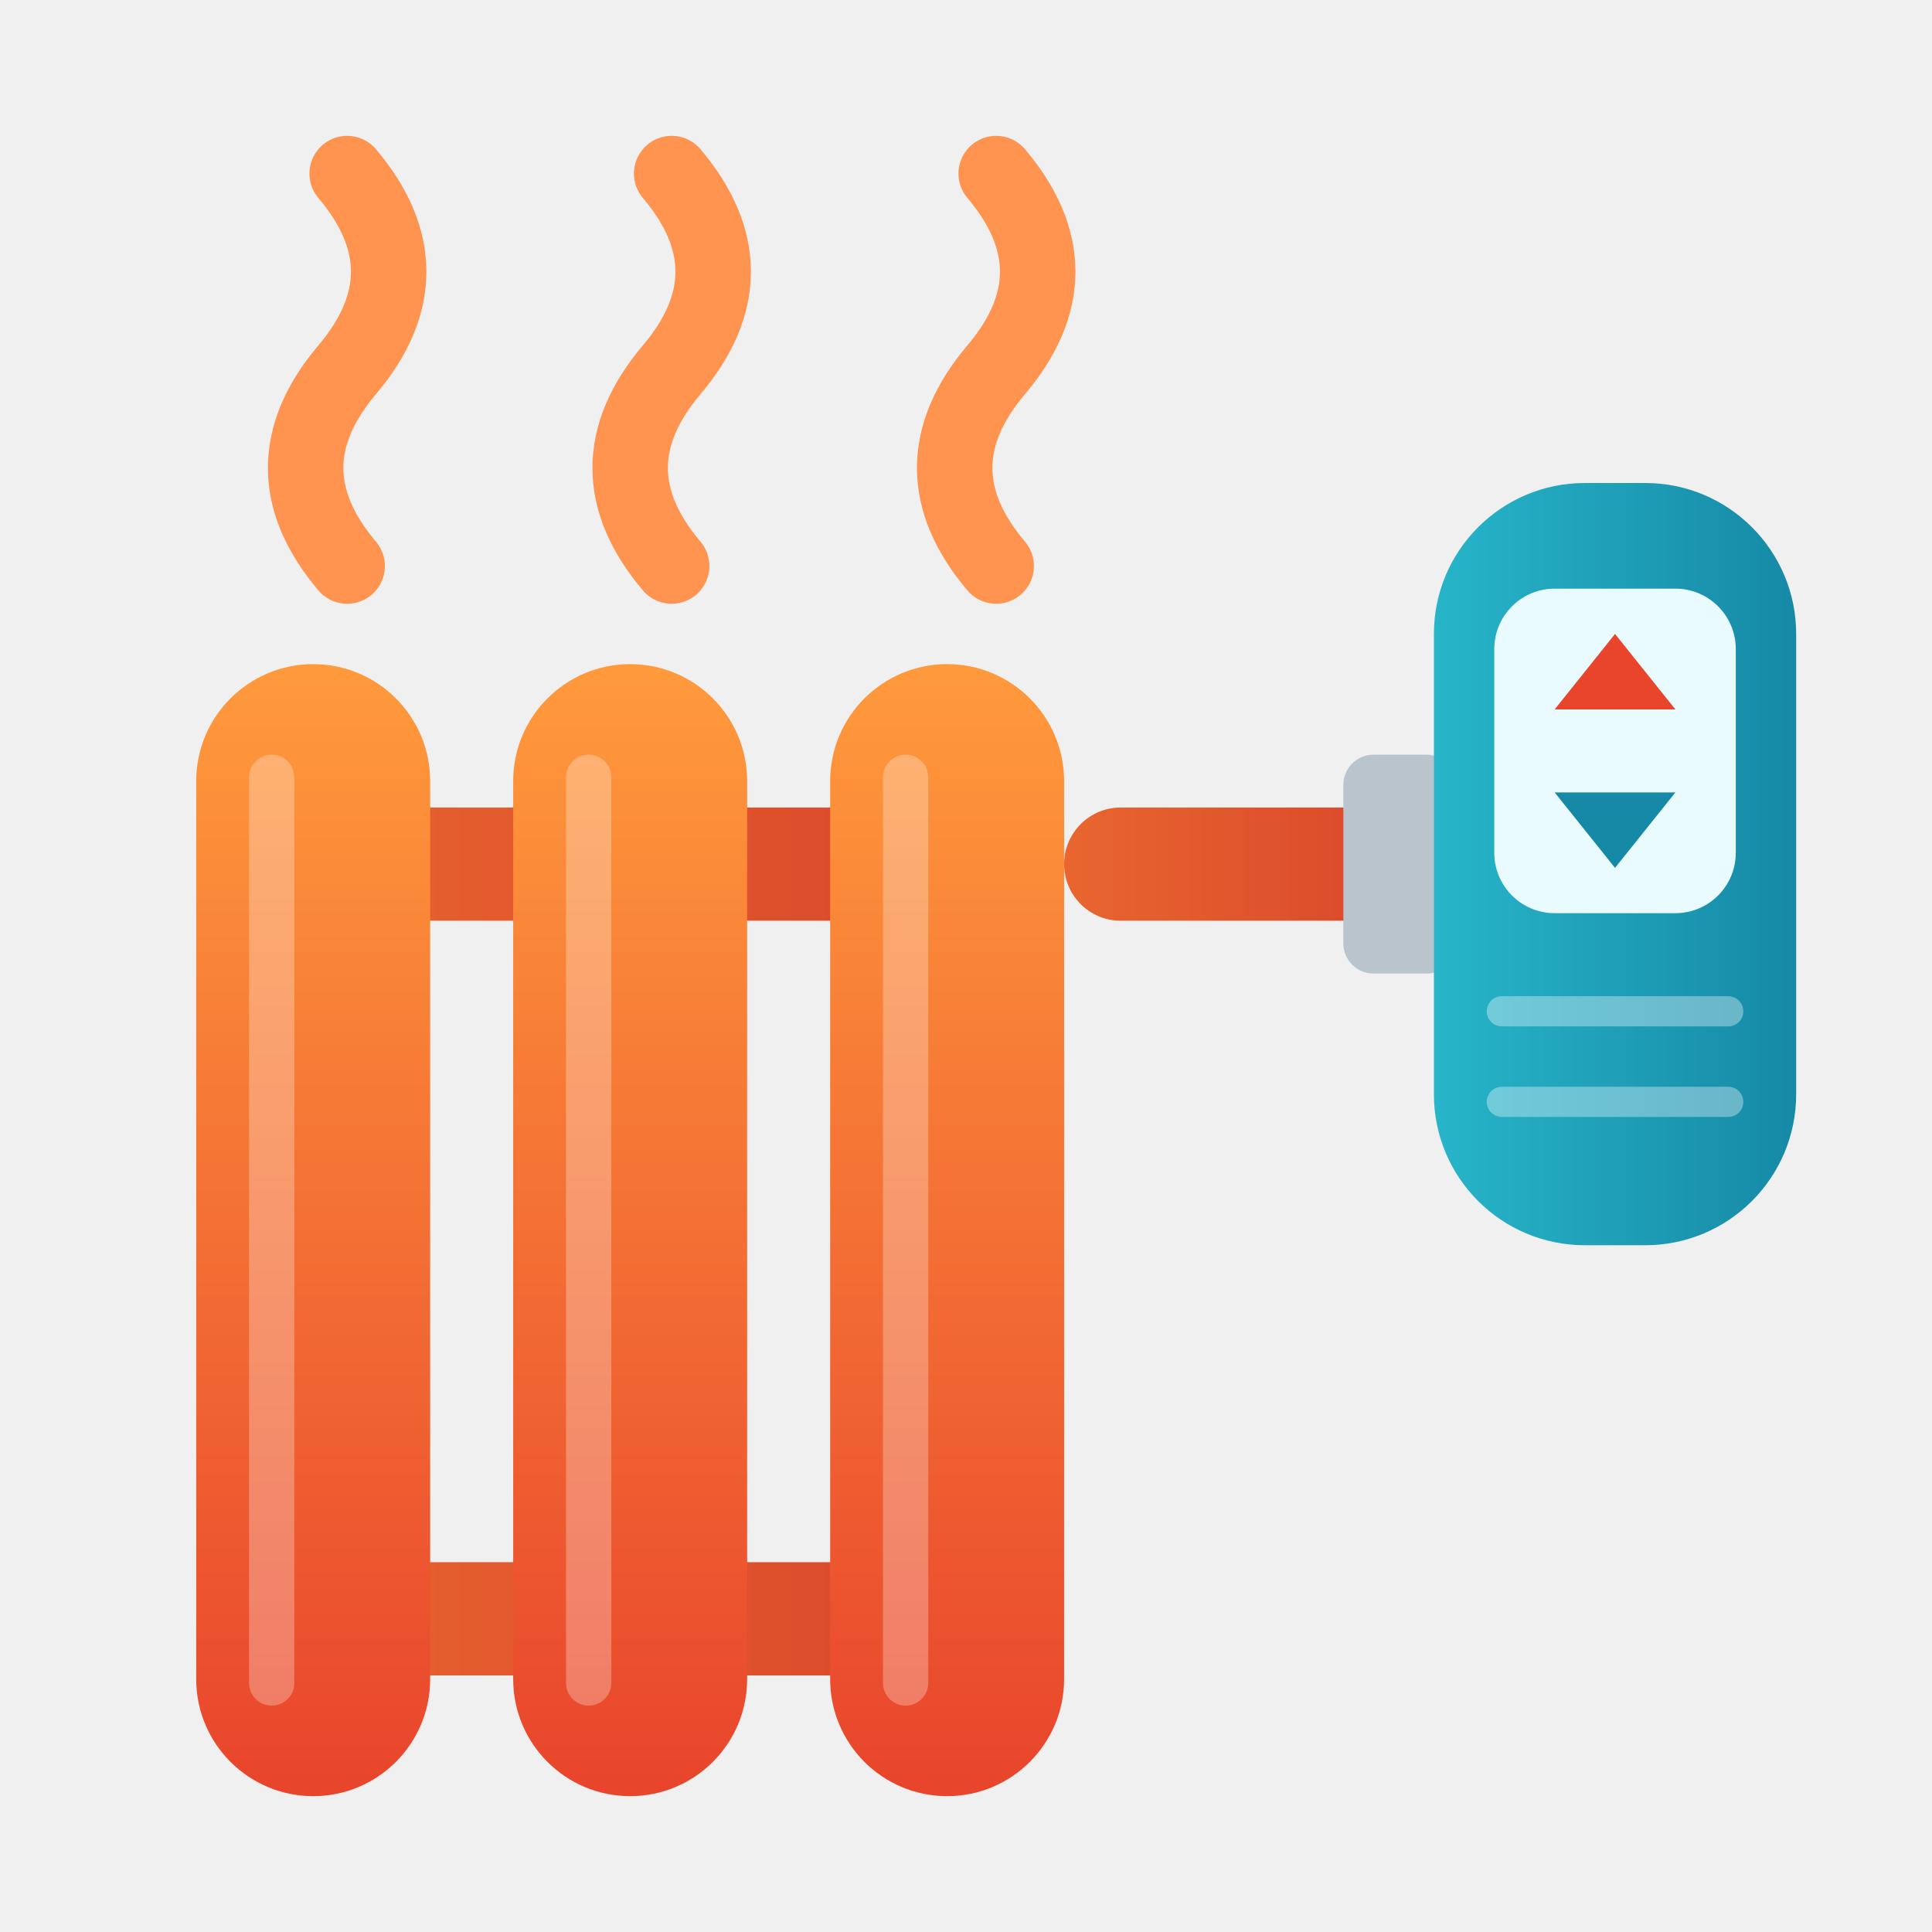
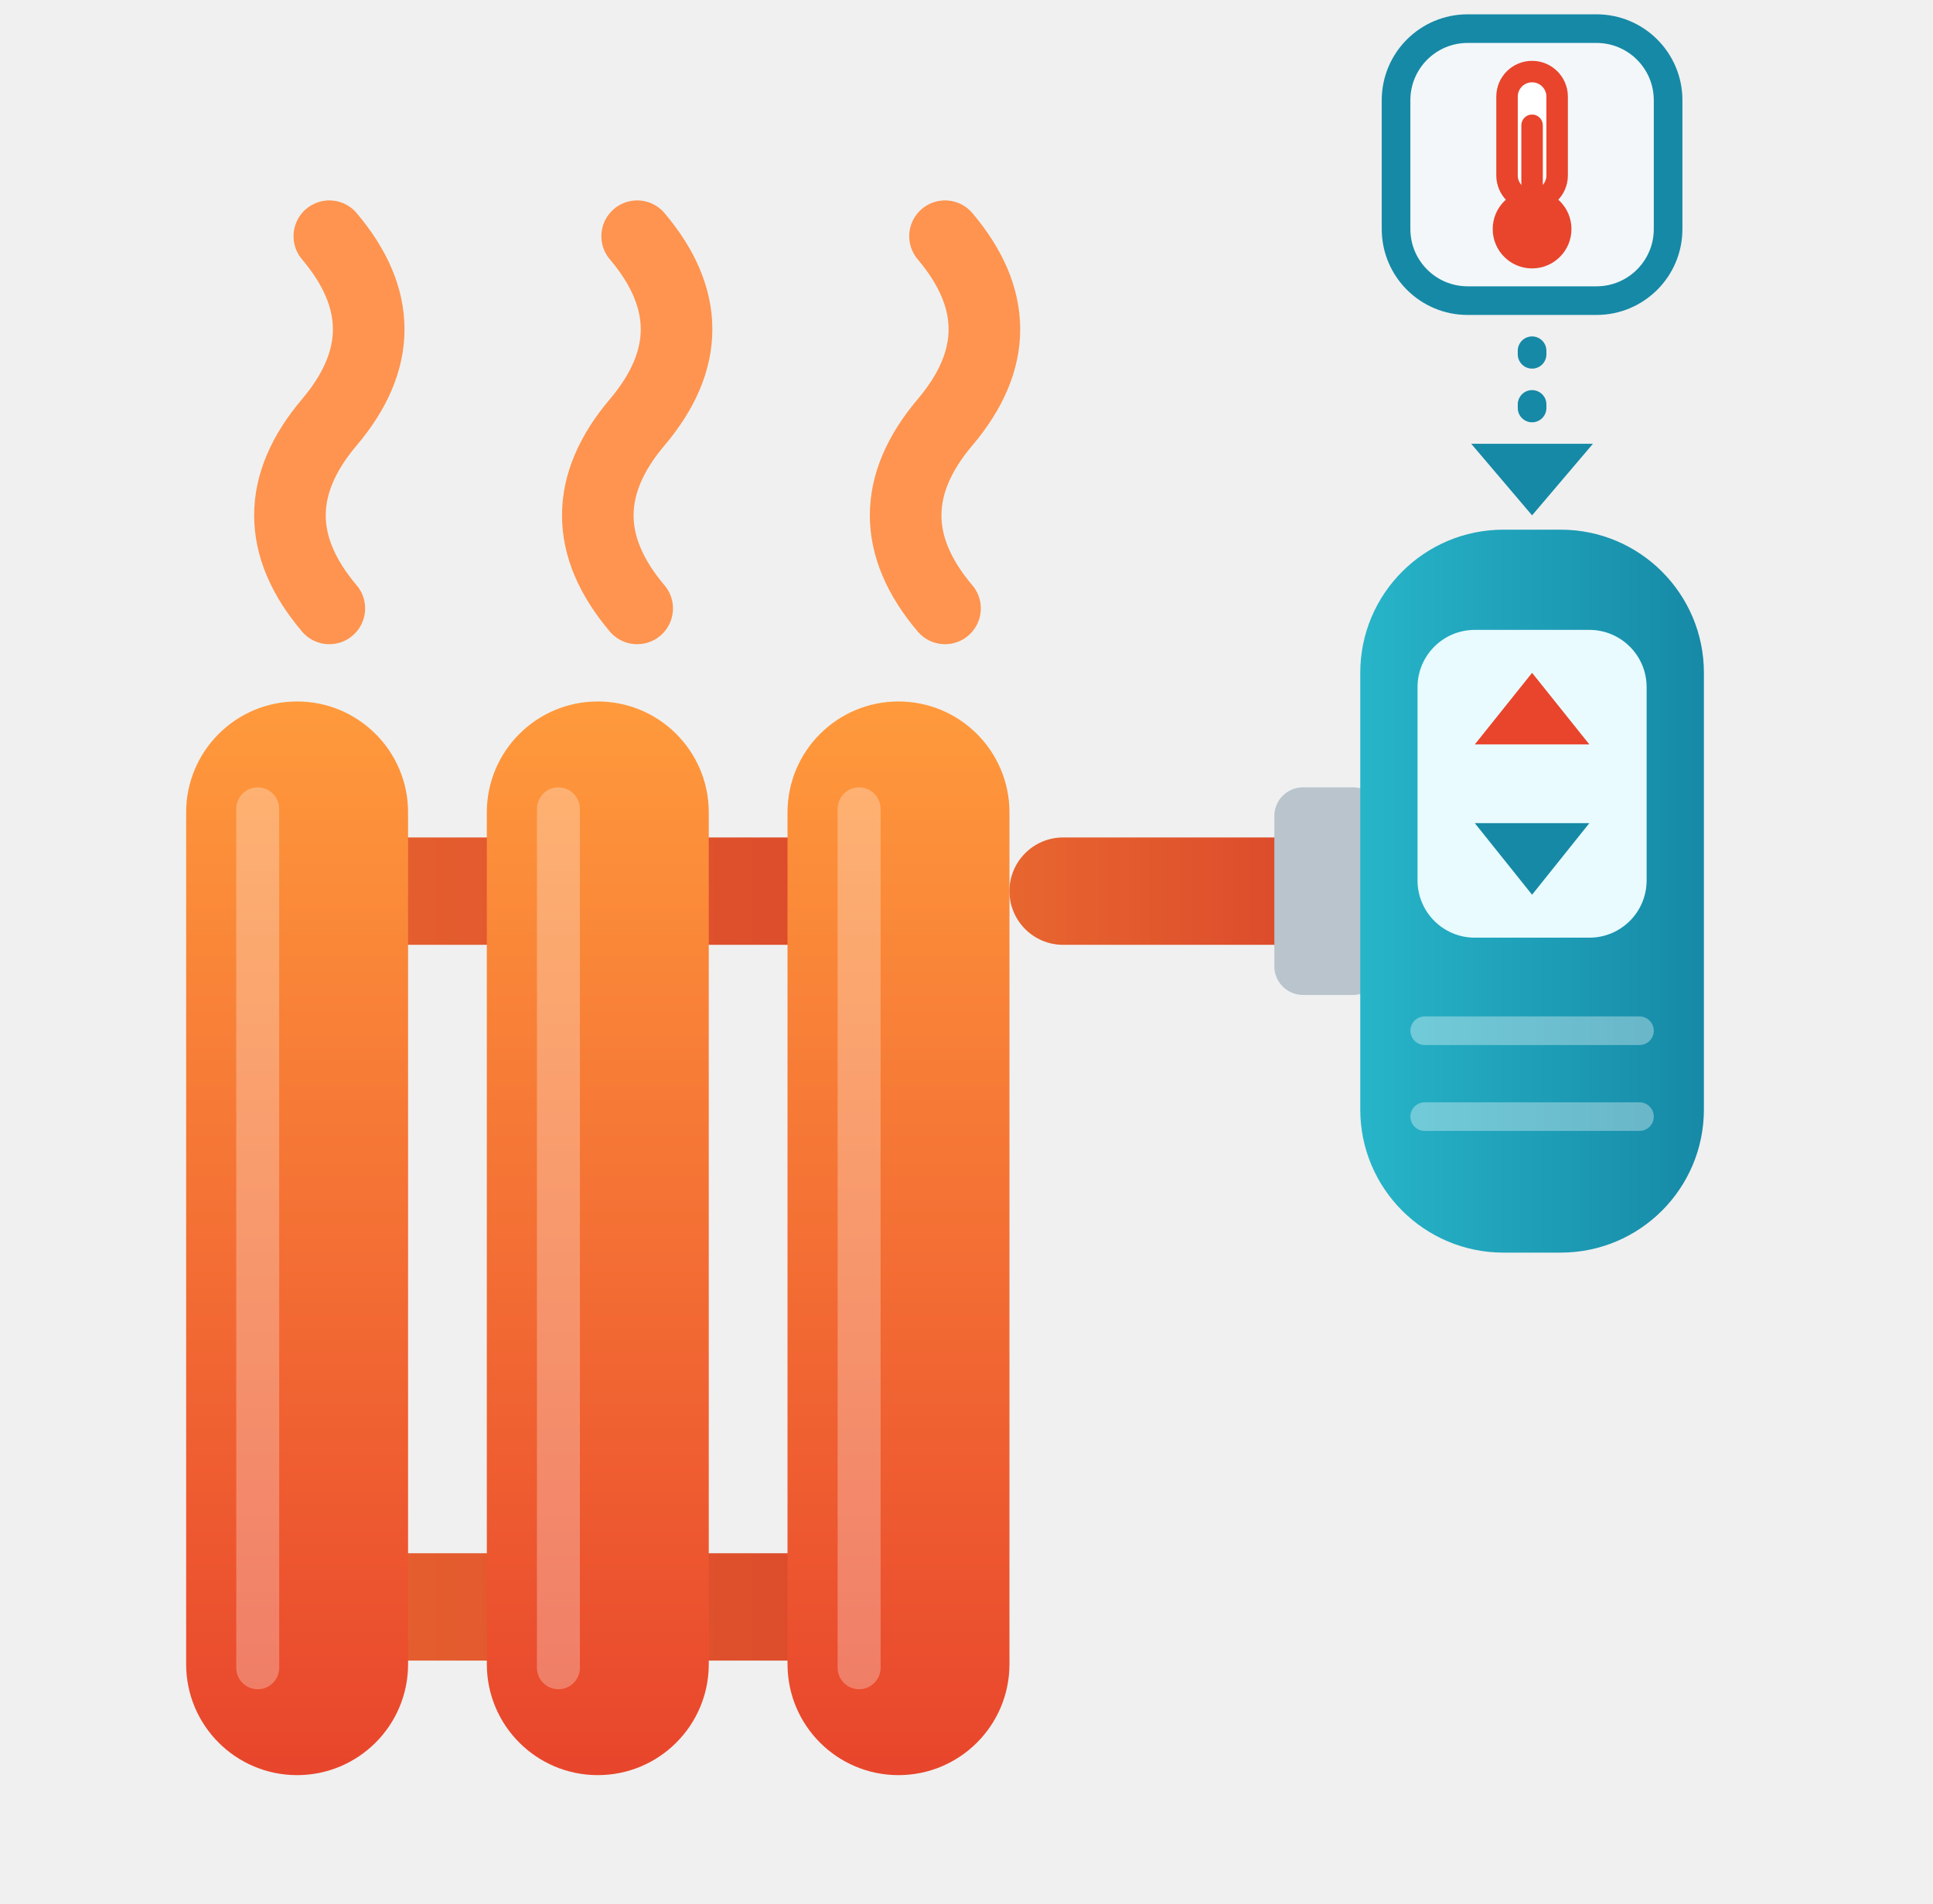
- <svg xmlns="http://www.w3.org/2000/svg" viewBox="0 0 512 512" width="512" height="512">
+ <svg xmlns="http://www.w3.org/2000/svg" viewBox="0 -20 540 532" width="540" height="532">
  <defs>
    <linearGradient id="fin" x1="0" y1="0" x2="0" y2="1">
      <stop offset="0" stop-color="#FF9A3C" />
      <stop offset="1" stop-color="#E8452C" />
    </linearGradient>
    <linearGradient id="bar" x1="0" y1="0" x2="1" y2="0">
      <stop offset="0" stop-color="#E8662F" />
      <stop offset="1" stop-color="#D9452B" />
    </linearGradient>
    <linearGradient id="trv" x1="0" y1="0" x2="1" y2="0">
      <stop offset="0" stop-color="#27B5C9" />
      <stop offset="1" stop-color="#1689A6" />
    </linearGradient>
  </defs>
  <g fill="none" stroke="#FF8A3D" stroke-width="20" stroke-linecap="round" opacity="0.9">
    <path d="M92 150 q-22 -26 0 -52 q22 -26 0 -52" />
    <path d="M178 150 q-22 -26 0 -52 q22 -26 0 -52" />
    <path d="M264 150 q-22 -26 0 -52 q22 -26 0 -52" />
  </g>
  <rect x="60" y="214" width="214" height="30" rx="15" fill="url(#bar)" />
  <rect x="60" y="414" width="214" height="30" rx="15" fill="url(#bar)" />
  <g fill="url(#fin)">
    <rect x="52" y="176" width="62" height="300" rx="31" />
    <rect x="136" y="176" width="62" height="300" rx="31" />
    <rect x="220" y="176" width="62" height="300" rx="31" />
  </g>
  <g fill="#FFFFFF" opacity="0.28">
    <rect x="66" y="200" width="12" height="252" rx="6" />
    <rect x="150" y="200" width="12" height="252" rx="6" />
    <rect x="234" y="200" width="12" height="252" rx="6" />
  </g>
  <rect x="282" y="214" width="96" height="30" rx="15" fill="url(#bar)" />
  <rect x="356" y="200" width="30" height="58" rx="8" fill="#B9C4CC" />
  <rect x="380" y="128" width="96" height="202" rx="40" fill="url(#trv)" />
  <g stroke="#FFFFFF" stroke-width="8" stroke-linecap="round" opacity="0.35">
    <line x1="398" y1="268" x2="458" y2="268" />
    <line x1="398" y1="292" x2="458" y2="292" />
  </g>
  <rect x="396" y="156" width="64" height="86" rx="16" fill="#E9FBFF" />
  <path d="M428 168 l16 20 h-32 z" fill="#E8452C" />
  <path d="M428 230 l16 -20 h-32 z" fill="#1689A6" />
+   <rect x="390" y="-12" width="76" height="76" rx="20" fill="#F3F7FA" stroke="#1689A6" stroke-width="8" />
+   <rect x="421" y="0" width="14" height="36" rx="7" fill="#FFFFFF" stroke="#E8452C" stroke-width="6" />
+   <circle cx="428" cy="44" r="11" fill="#E8452C" />
+   <rect x="425" y="12" width="6" height="28" rx="3" fill="#E8452C" />
+   <g fill="none" stroke="#1689A6" stroke-width="8" stroke-linecap="round" stroke-dasharray="1 14">
+     <line x1="428" y1="78" x2="428" y2="100" />
+   </g>
+   <path d="M428 124 l-17 -20 h34 z" fill="#1689A6" />
</svg>
